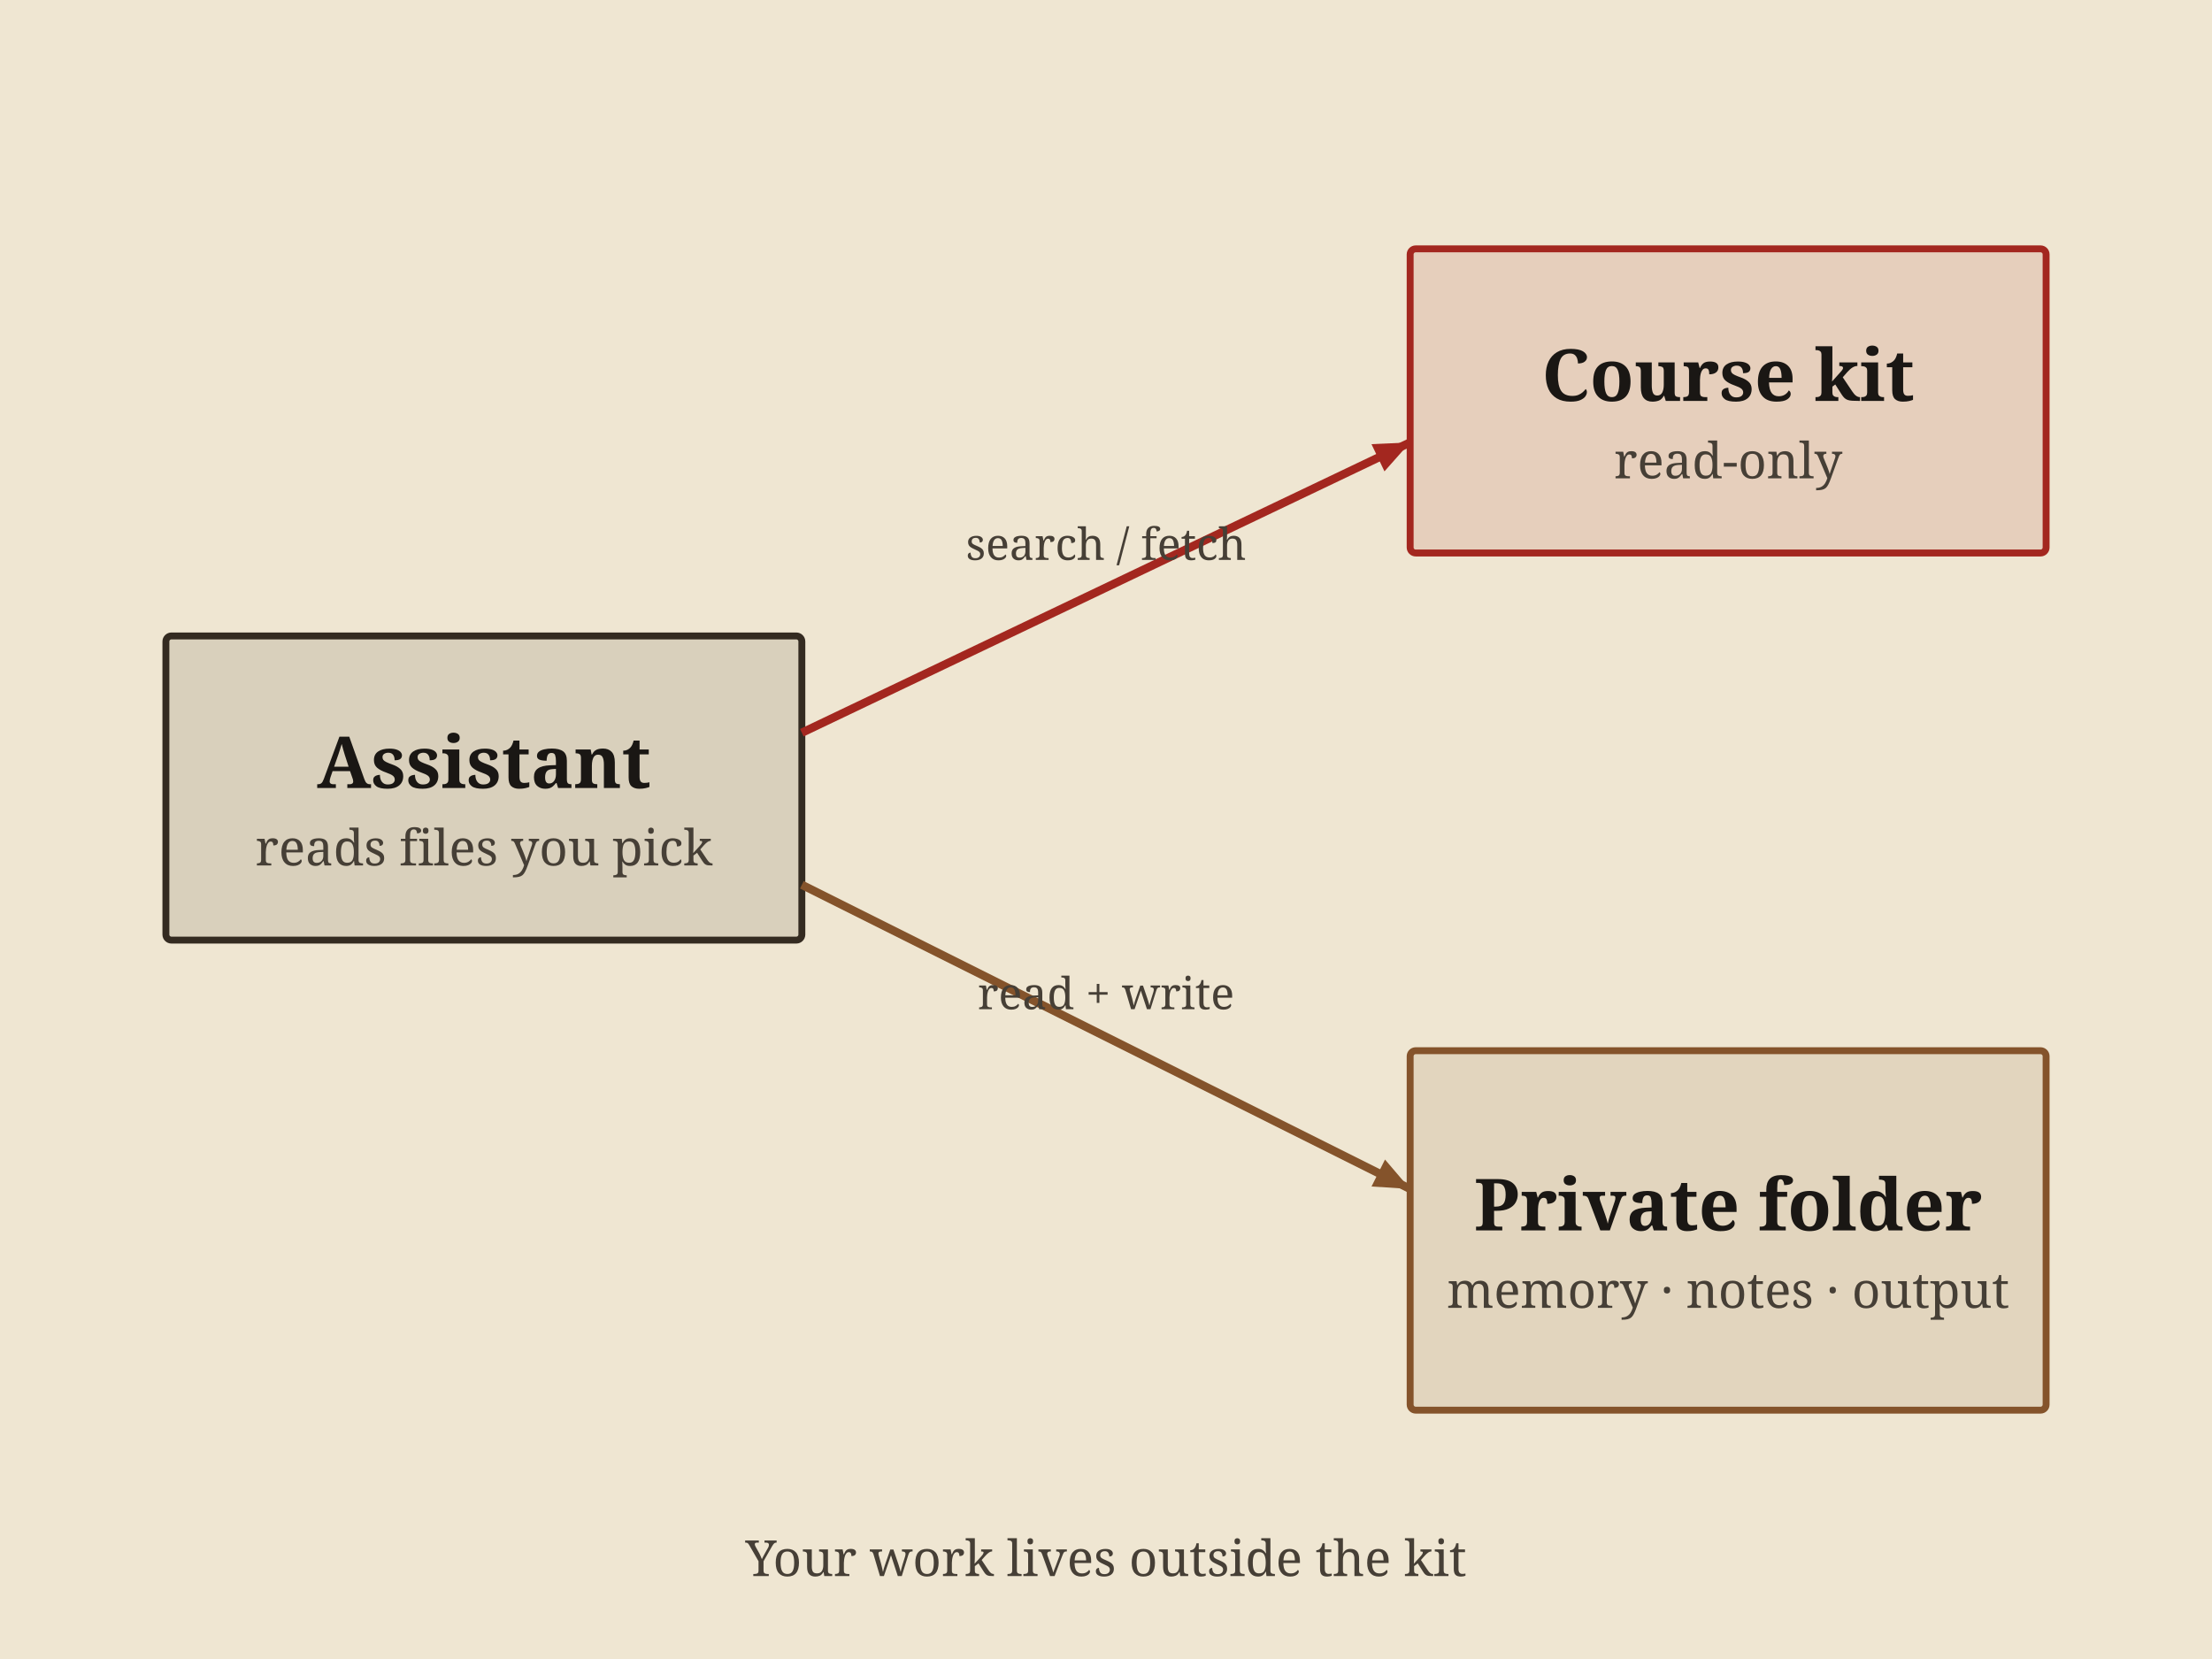
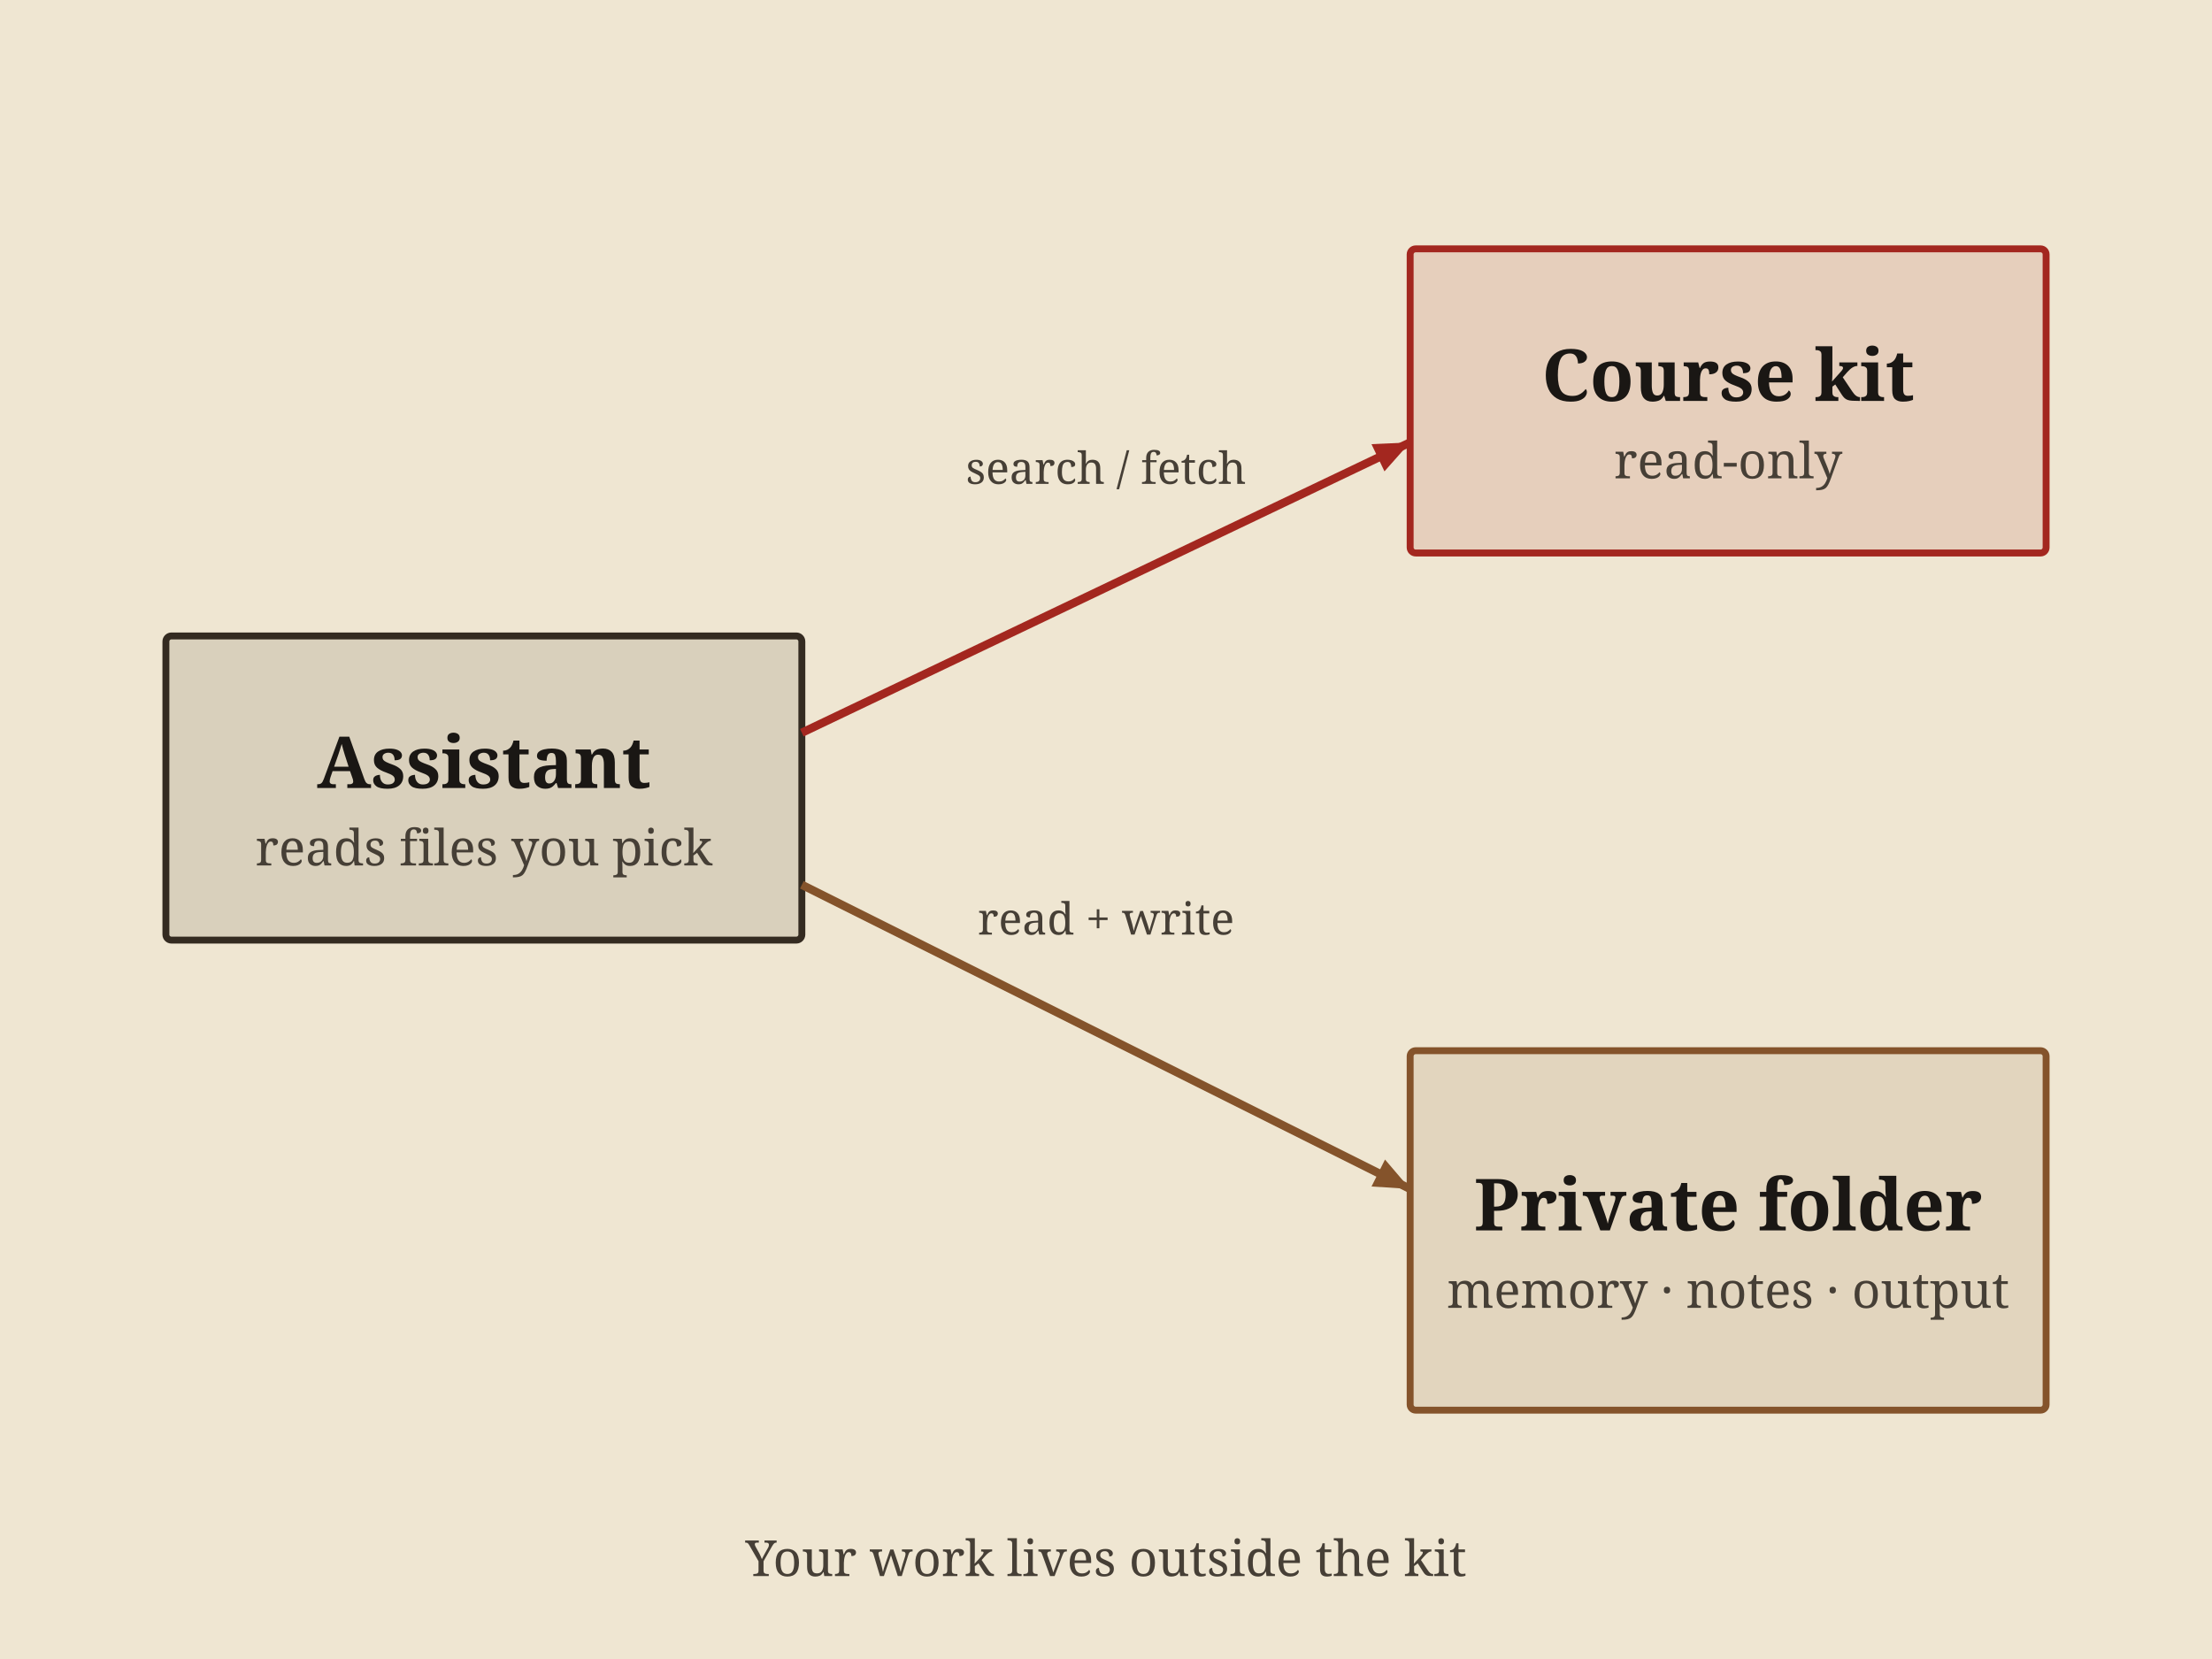
<svg xmlns="http://www.w3.org/2000/svg" viewBox="0 0 800 600" font-family="Georgia,serif">
  <rect width="800" height="600" rx="0" fill="#efe6d2" />
  <rect x="60" y="230" width="230" height="110" rx="2" fill="#342b21" fill-opacity=".12" stroke="#342b21" stroke-width="2.5" />
  <text x="175.0" y="285.0" text-anchor="middle" font-size="26" font-weight="700" fill="#1a1714">Assistant</text>
  <text x="175.0" y="313.0" text-anchor="middle" font-size="18" fill="#463f36">reads files you pick</text>
  <rect x="510" y="90" width="230" height="110" rx="2" fill="#a3271f" fill-opacity=".12" stroke="#a3271f" stroke-width="2.5" />
  <text x="625.0" y="145.0" text-anchor="middle" font-size="26" font-weight="700" fill="#1a1714">Course kit</text>
  <text x="625.0" y="173.0" text-anchor="middle" font-size="18" fill="#463f36">read-only</text>
  <rect x="510" y="380" width="230" height="130" rx="2" fill="#84532b" fill-opacity=".12" stroke="#84532b" stroke-width="2.5" />
  <text x="625.0" y="445.0" text-anchor="middle" font-size="26" font-weight="700" fill="#1a1714">Private folder</text>
  <text x="625.0" y="473.0" text-anchor="middle" font-size="18" fill="#463f36">memory · notes · output</text>
  <line x1="290" y1="265" x2="510" y2="160" stroke="#a3271f" stroke-width="3" stroke-dasharray="2 0" />
  <polygon points="510,160 500.711,170.474 496.014,160.634" fill="#a3271f" />
-   <text x="400.0" y="202.5" text-anchor="middle" font-size="16" fill="#463f36">search / fetch</text>
+   <text x="400.0" y="175" text-anchor="middle" font-size="16" fill="#463f36">search / fetch</text>
  <line x1="290" y1="320" x2="510" y2="430" stroke="#84532b" stroke-width="3" stroke-dasharray="2 0" />
  <polygon points="510,430 496.028,429.11 500.905,419.357" fill="#84532b" />
-   <text x="400.0" y="365.0" text-anchor="middle" font-size="16" fill="#463f36">read + write</text>
+   <text x="400.0" y="338" text-anchor="middle" font-size="16" fill="#463f36">read + write</text>
  <text x="400" y="570" text-anchor="middle" font-size="18" fill="#463f36">Your work lives outside the kit</text>
</svg>
